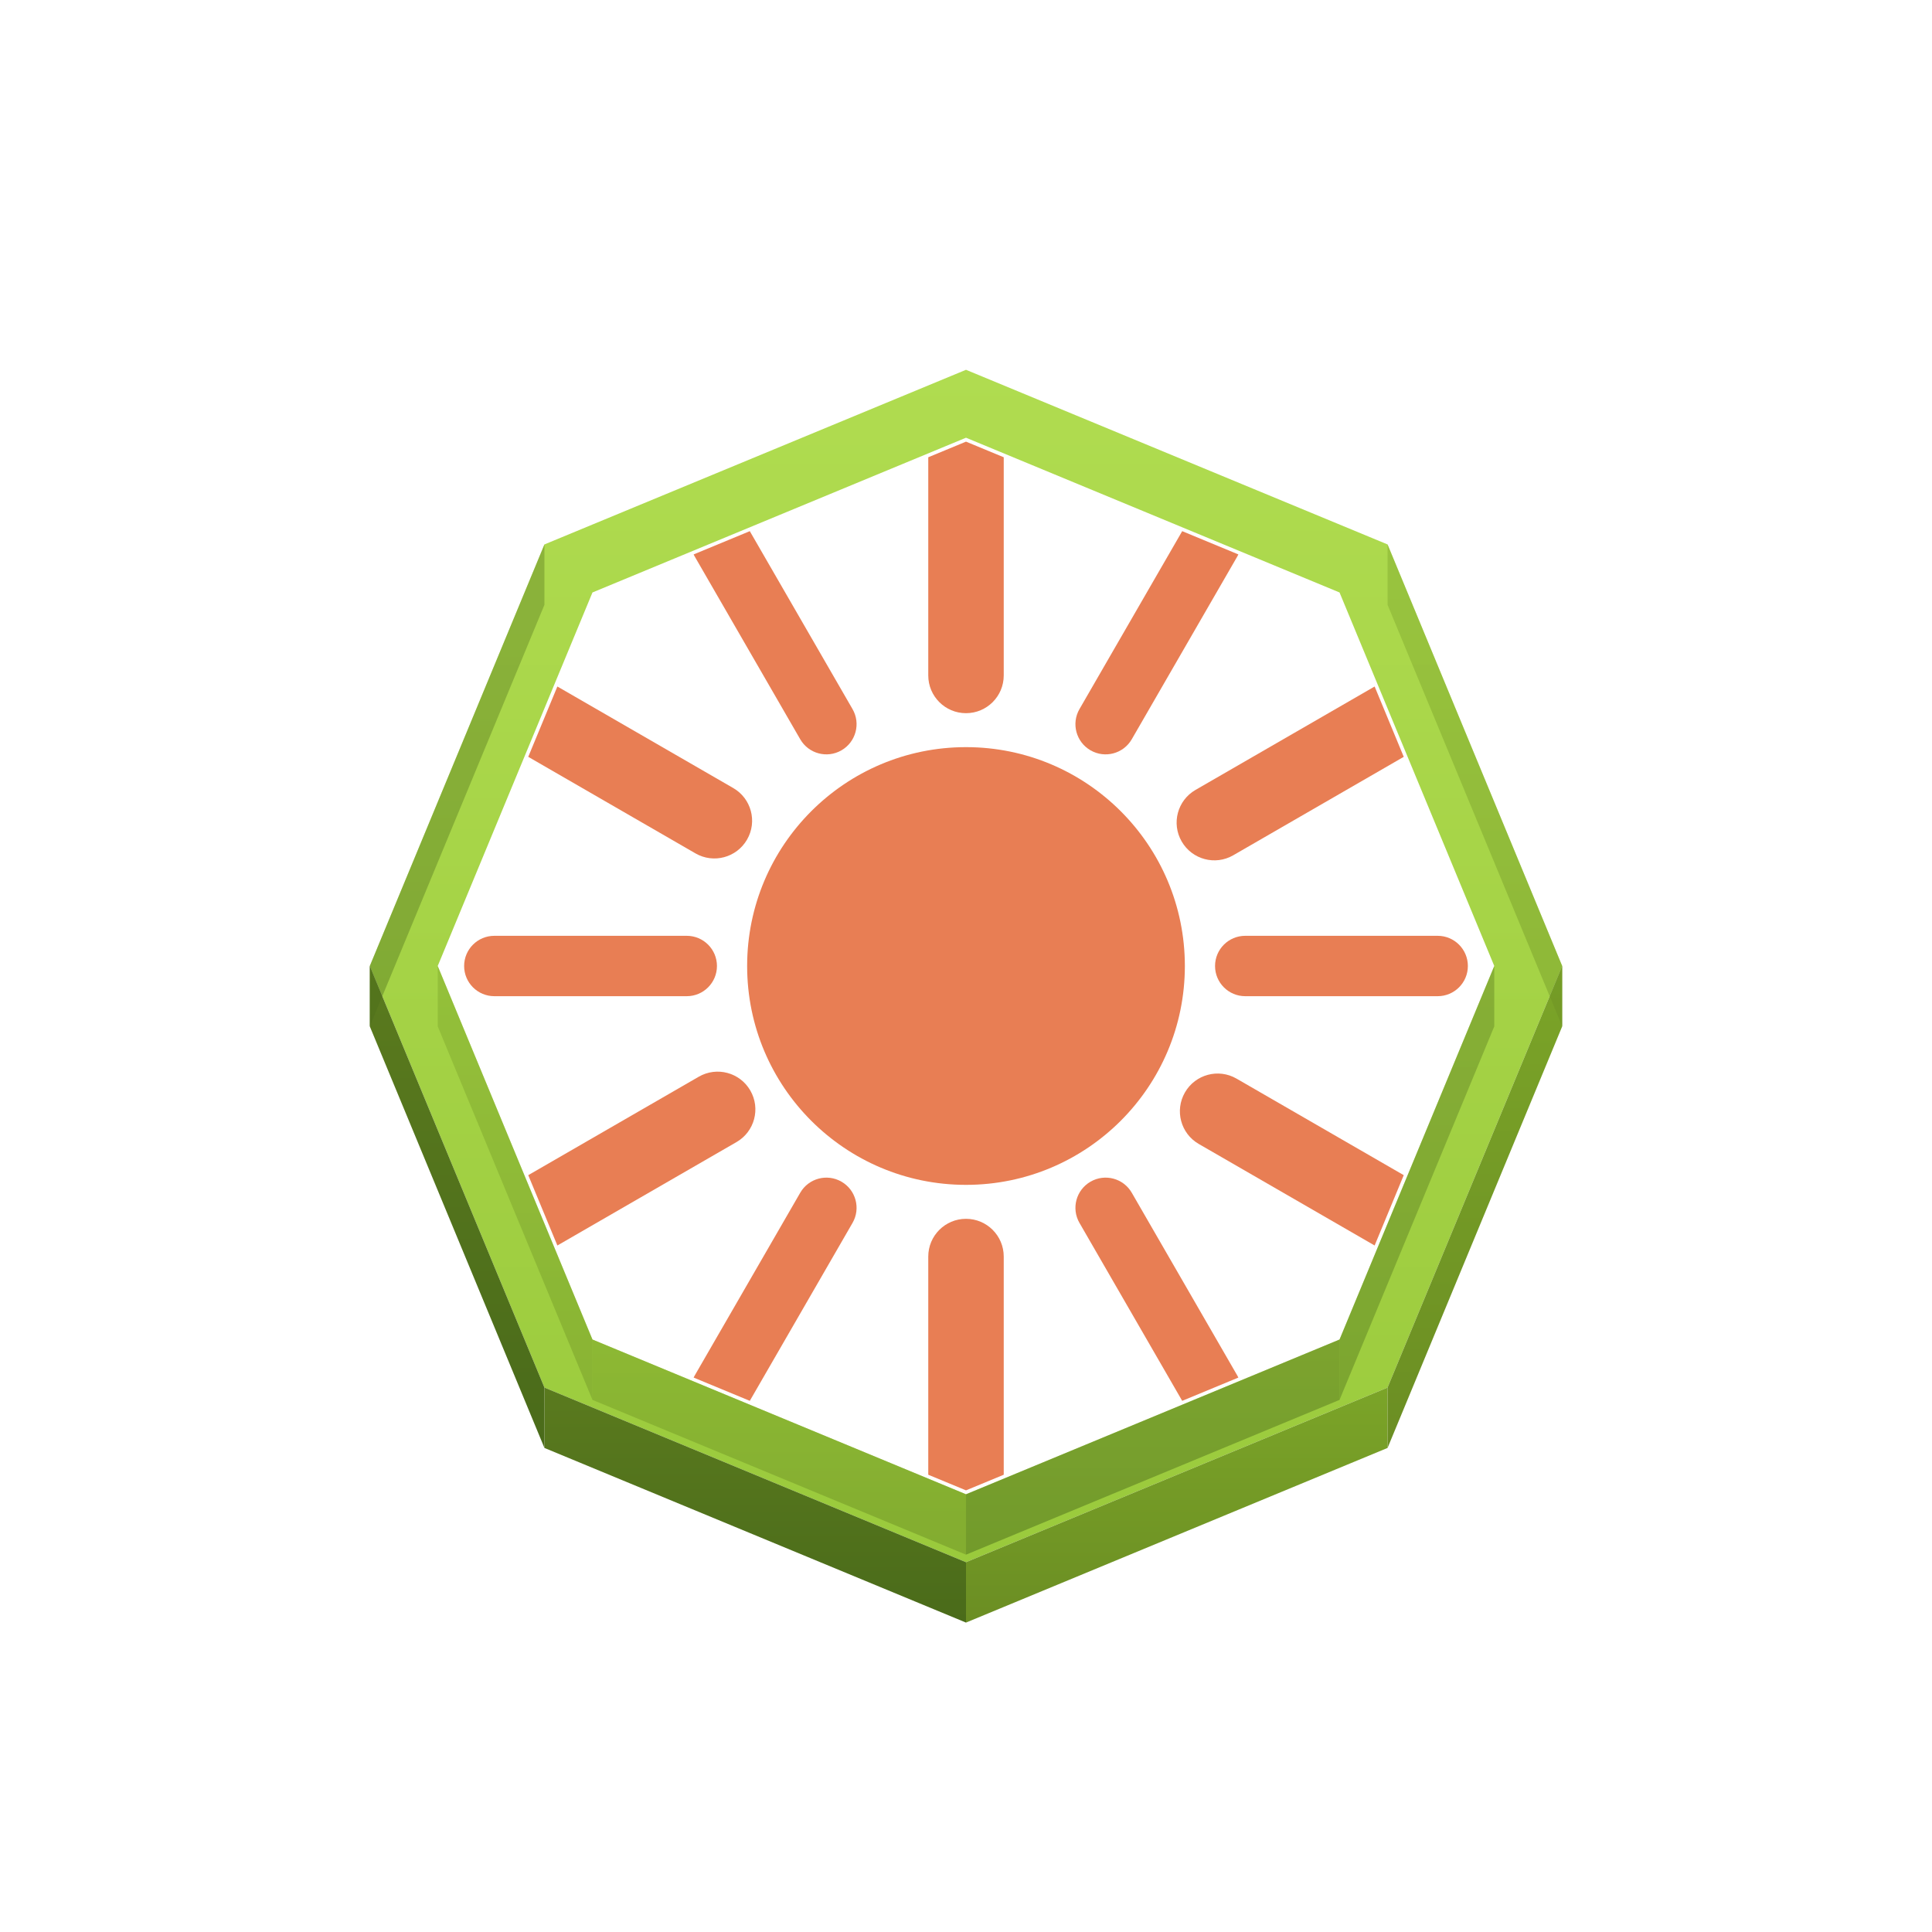
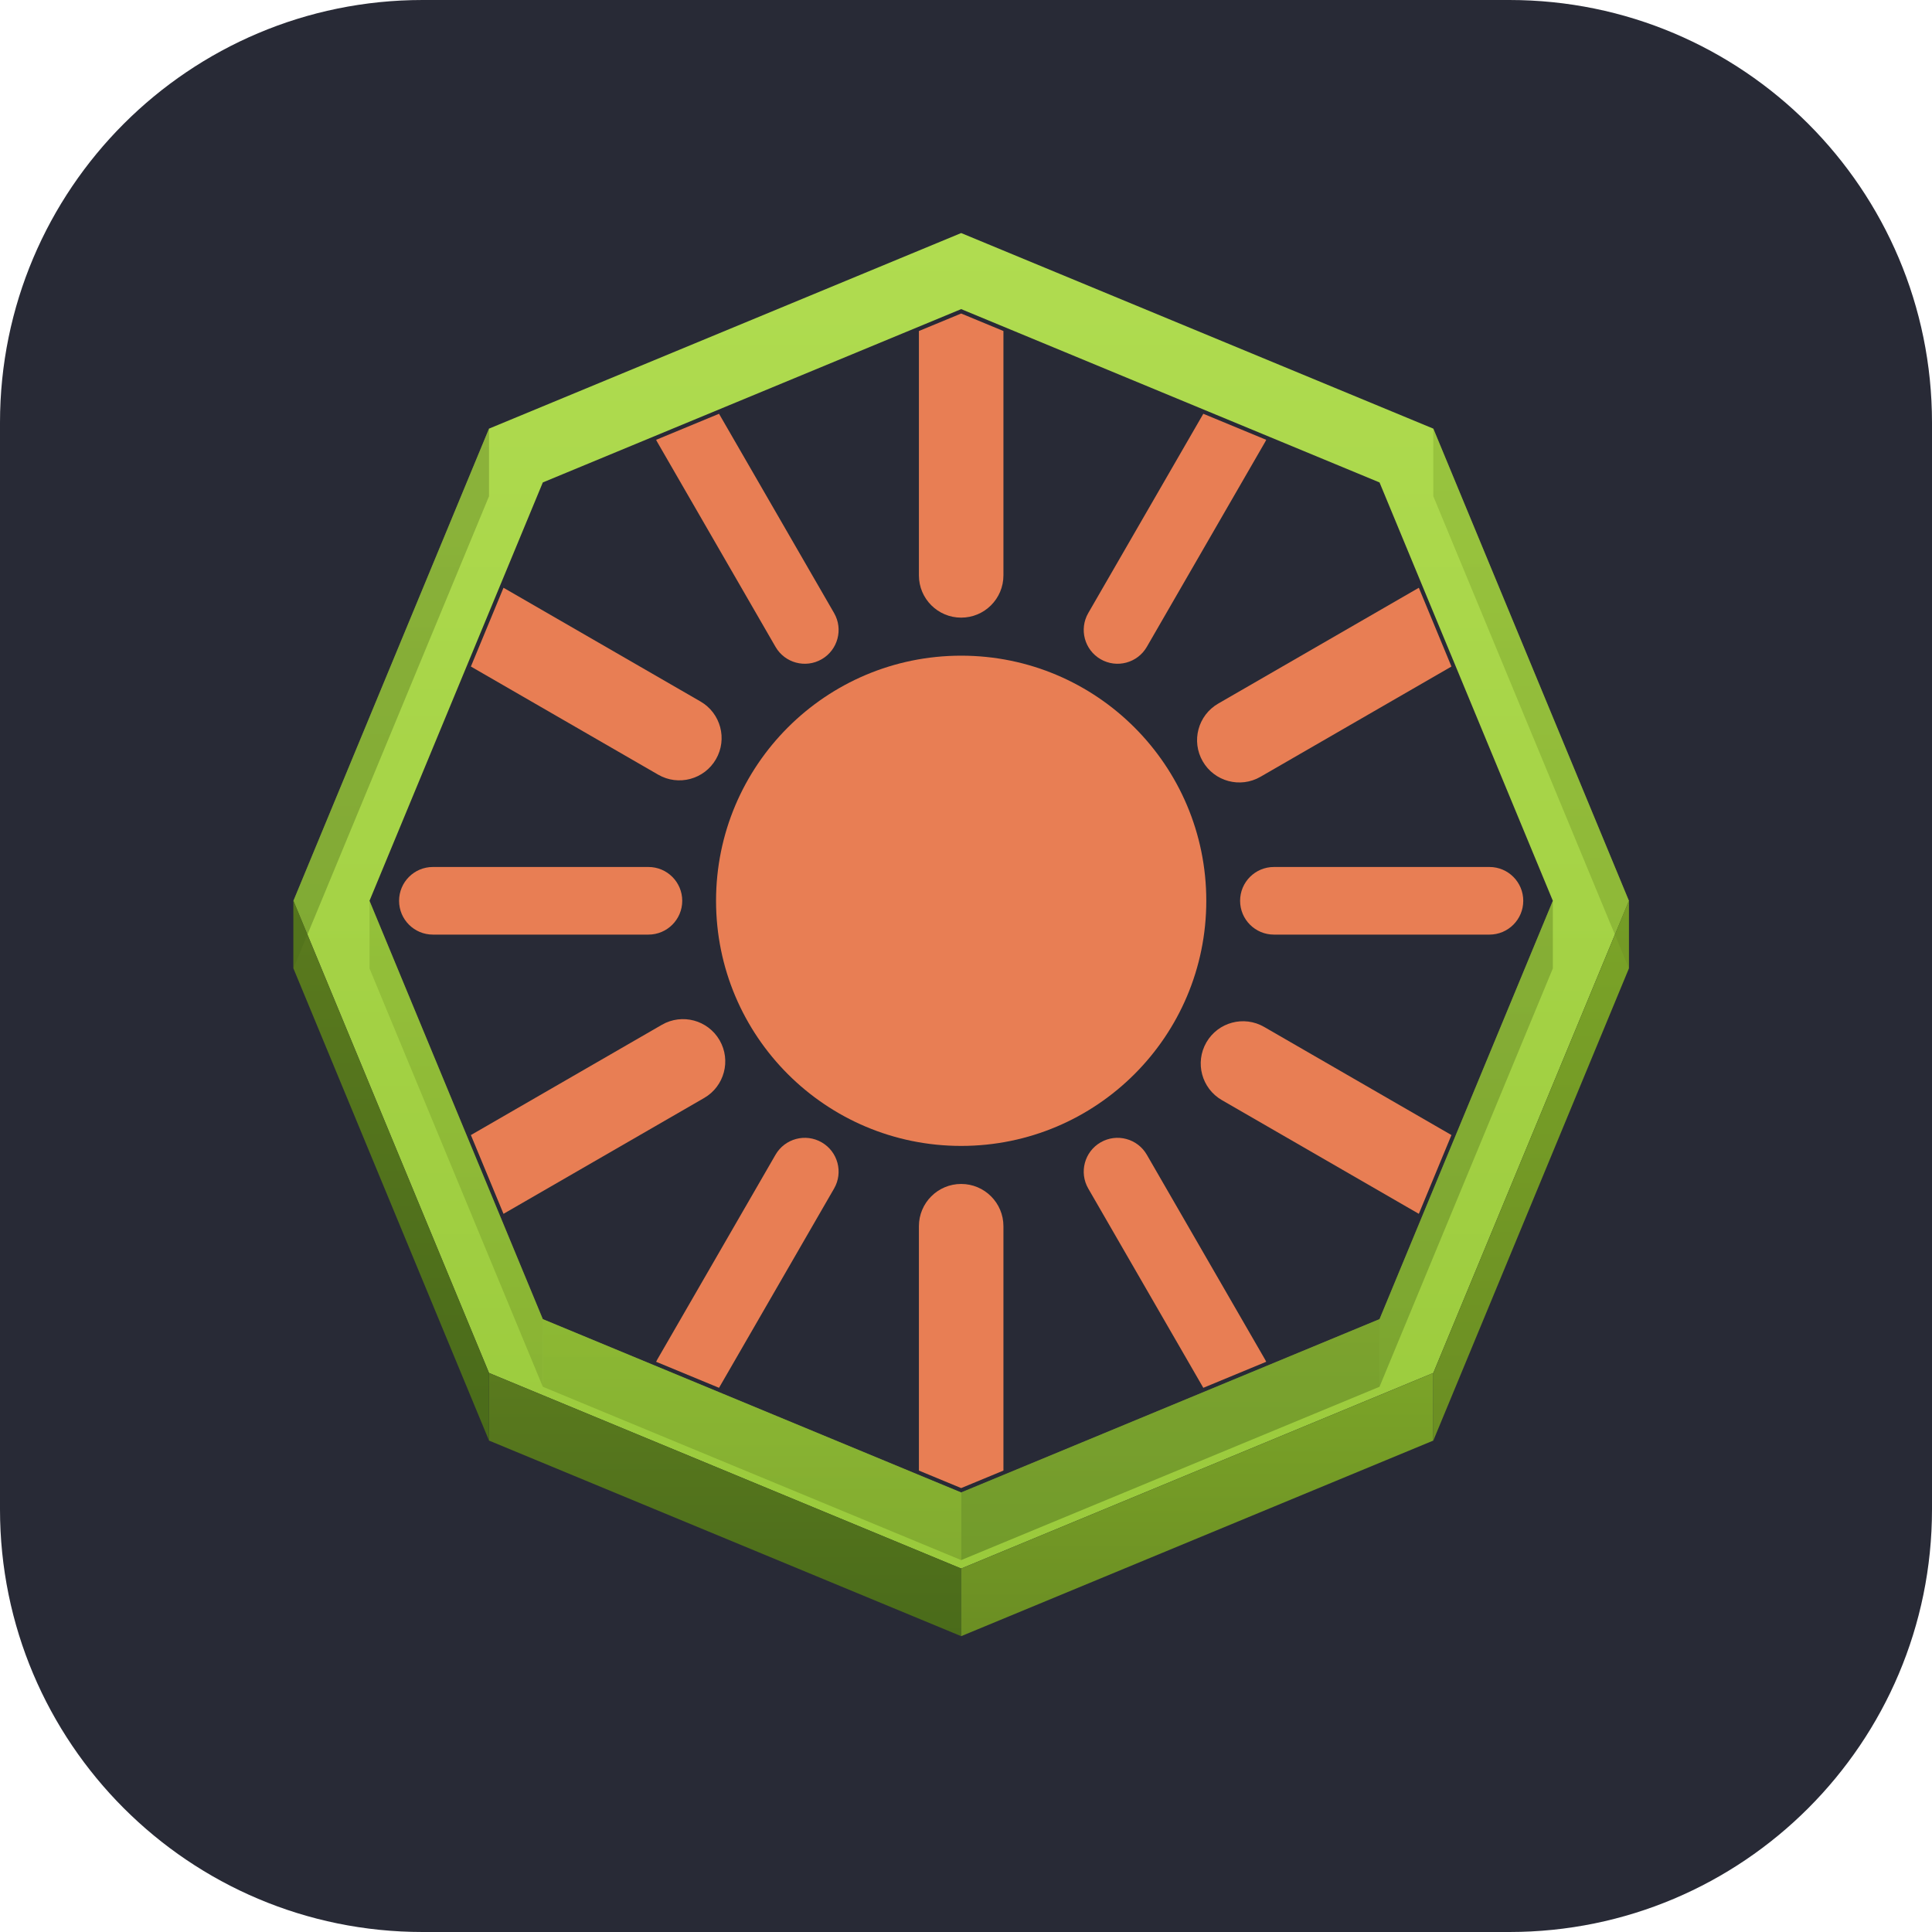
- <svg xmlns="http://www.w3.org/2000/svg" viewBox="0 0 512 512" width="512" height="512">
+ <svg xmlns="http://www.w3.org/2000/svg" viewBox="0 0 64 64">
+   <rect width="64" height="64" rx="14" fill="#282a36" />
  <defs>
    <linearGradient id="ringTop" x1="0" y1="1" x2="0" y2="0">
      <stop offset="0%" stop-color="#9ACA3C" />
      <stop offset="100%" stop-color="#B0DC50" />
    </linearGradient>
    <linearGradient id="ringFrontR" x1="0" y1="0" x2="0" y2="1">
      <stop offset="0%" stop-color="#7BA428" />
      <stop offset="100%" stop-color="#6B8E23" />
    </linearGradient>
    <linearGradient id="ringFrontL" x1="0" y1="0" x2="0" y2="1">
      <stop offset="0%" stop-color="#5A7A1E" />
      <stop offset="100%" stop-color="#4A6B1A" />
    </linearGradient>
    <clipPath id="innerClip">
      <polygon points="         256,117.04         354.27,157.73         394.96,256         354.27,354.27         256,394.96         157.73,354.27         117.04,256         157.73,157.73       " />
    </clipPath>
  </defs>
-   <g clip-path="url(#innerClip)">
+   <g transform="translate(-4, -6) scale(0.14)">
+     <g clip-path="url(#innerClip)">
+       <g transform="translate(256,256)">
+         <g fill="#E87E54">
+           <rect x="-10" y="-155" width="20" height="88" rx="10" transform="rotate(0)" />
+           <rect x="-8" y="-138" width="16" height="72" rx="8" transform="rotate(30)" />
+           <rect x="-10" y="-158" width="20" height="92" rx="10" transform="rotate(60)" />
+           <rect x="-8" y="-133" width="16" height="67" rx="8" transform="rotate(90)" />
+           <rect x="-10" y="-155" width="20" height="88" rx="10" transform="rotate(120)" />
+           <rect x="-8" y="-138" width="16" height="72" rx="8" transform="rotate(150)" />
+           <rect x="-10" y="-155" width="20" height="88" rx="10" transform="rotate(180)" />
+           <rect x="-8" y="-138" width="16" height="72" rx="8" transform="rotate(210)" />
+           <rect x="-10" y="-158" width="20" height="92" rx="10" transform="rotate(240)" />
+           <rect x="-8" y="-133" width="16" height="67" rx="8" transform="rotate(270)" />
+           <rect x="-10" y="-155" width="20" height="88" rx="10" transform="rotate(300)" />
+           <rect x="-8" y="-138" width="16" height="72" rx="8" transform="rotate(330)" />
+         </g>
+         <circle cx="0" cy="0" r="58" fill="#E87E54" />
+       </g>
+     </g>
    <g transform="translate(256,256)">
-       <g fill="#E87E54">
-         <rect x="-10" y="-155" width="20" height="88" rx="10" transform="rotate(0)" />
-         <rect x="-8" y="-138" width="16" height="72" rx="8" transform="rotate(30)" />
-         <rect x="-10" y="-158" width="20" height="92" rx="10" transform="rotate(60)" />
-         <rect x="-8" y="-133" width="16" height="67" rx="8" transform="rotate(90)" />
-         <rect x="-10" y="-155" width="20" height="88" rx="10" transform="rotate(120)" />
-         <rect x="-8" y="-138" width="16" height="72" rx="8" transform="rotate(150)" />
-         <rect x="-10" y="-155" width="20" height="88" rx="10" transform="rotate(180)" />
-         <rect x="-8" y="-138" width="16" height="72" rx="8" transform="rotate(210)" />
-         <rect x="-10" y="-158" width="20" height="92" rx="10" transform="rotate(240)" />
-         <rect x="-8" y="-133" width="16" height="67" rx="8" transform="rotate(270)" />
-         <rect x="-10" y="-155" width="20" height="88" rx="10" transform="rotate(300)" />
-         <rect x="-8" y="-138" width="16" height="72" rx="8" transform="rotate(330)" />
-       </g>
-       <circle cx="0" cy="0" r="58" fill="#E87E54" />
+       <path d="         M 0,-158 L 111.72,-111.72 L 158,0 L 111.72,111.72 L 0,158 L -111.72,111.72 L -158,0 L -111.72,-111.72 Z         M 0,-140 L -98.99,-98.99 L -140,0 L -98.99,98.99 L 0,140 L 98.99,98.99 L 140,0 L 98.99,-98.99 Z       " fill="url(#ringTop)" fill-rule="evenodd" />
+       <polygon points="-111.72,111.72 0,158 0,174 -111.72,127.72" fill="url(#ringFrontL)" />
+       <polygon points="0,158 111.72,111.72 111.72,127.72 0,174" fill="url(#ringFrontR)" />
+       <polygon points="111.72,111.72 158,0 158,16 111.72,127.72" fill="url(#ringFrontR)" />
+       <polygon points="-111.72,111.72 -158,0 -158,16 -111.72,127.72" fill="url(#ringFrontL)" />
+       <polygon points="158,0 111.72,-111.72 111.72,-95.72 158,16" fill="url(#ringFrontR)" opacity="0.4" />
+       <polygon points="-158,0 -111.72,-111.72 -111.72,-95.72 -158,16" fill="url(#ringFrontL)" opacity="0.4" />
+       <polygon points="-98.99,98.99 0,140 0,156 -98.99,114.99" fill="url(#ringFrontR)" opacity="0.5" />
+       <polygon points="0,140 98.99,98.99 98.99,114.99 0,156" fill="url(#ringFrontL)" opacity="0.5" />
+       <polygon points="98.99,98.99 140,0 140,16 98.99,114.99" fill="url(#ringFrontL)" opacity="0.4" />
+       <polygon points="-98.99,98.99 -140,0 -140,16 -98.99,114.99" fill="url(#ringFrontR)" opacity="0.4" />
    </g>
  </g>
-   <g transform="translate(256,256)">
-     <path d="       M 0,-158 L 111.72,-111.72 L 158,0 L 111.72,111.72 L 0,158 L -111.72,111.72 L -158,0 L -111.72,-111.72 Z       M 0,-140 L -98.99,-98.99 L -140,0 L -98.99,98.99 L 0,140 L 98.99,98.99 L 140,0 L 98.99,-98.99 Z     " fill="url(#ringTop)" fill-rule="evenodd" />
-     <polygon points="-111.72,111.72 0,158 0,174 -111.72,127.72" fill="url(#ringFrontL)" />
-     <polygon points="0,158 111.72,111.72 111.72,127.72 0,174" fill="url(#ringFrontR)" />
-     <polygon points="111.72,111.72 158,0 158,16 111.72,127.72" fill="url(#ringFrontR)" />
-     <polygon points="-111.72,111.72 -158,0 -158,16 -111.72,127.72" fill="url(#ringFrontL)" />
-     <polygon points="158,0 111.72,-111.72 111.72,-95.72 158,16" fill="url(#ringFrontR)" opacity="0.4" />
-     <polygon points="-158,0 -111.72,-111.72 -111.72,-95.72 -158,16" fill="url(#ringFrontL)" opacity="0.4" />
-     <polygon points="-98.99,98.99 0,140 0,156 -98.99,114.99" fill="url(#ringFrontR)" opacity="0.5" />
-     <polygon points="0,140 98.99,98.99 98.99,114.99 0,156" fill="url(#ringFrontL)" opacity="0.5" />
-     <polygon points="98.99,98.99 140,0 140,16 98.99,114.99" fill="url(#ringFrontL)" opacity="0.4" />
-     <polygon points="-98.99,98.99 -140,0 -140,16 -98.99,114.99" fill="url(#ringFrontR)" opacity="0.4" />
-   </g>
</svg>
